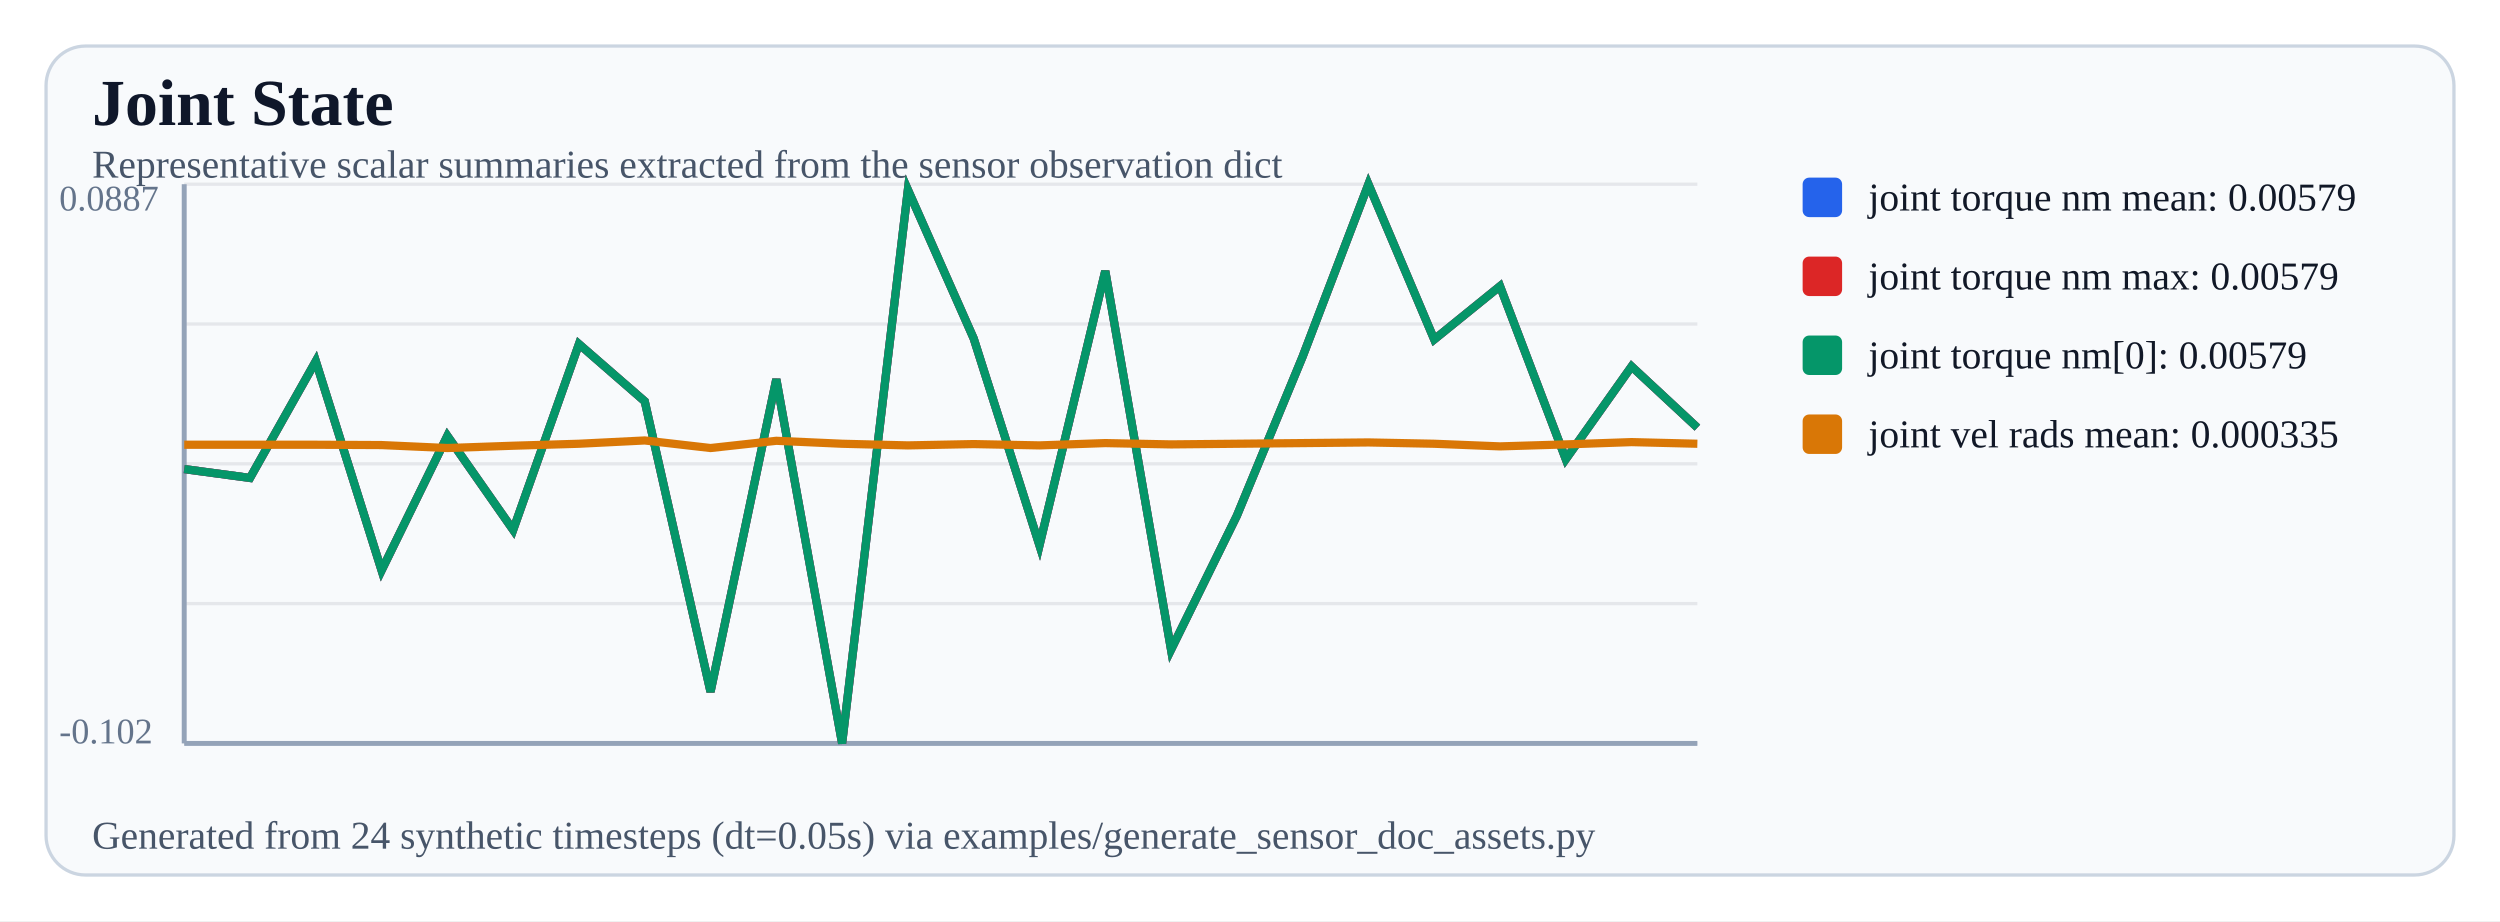
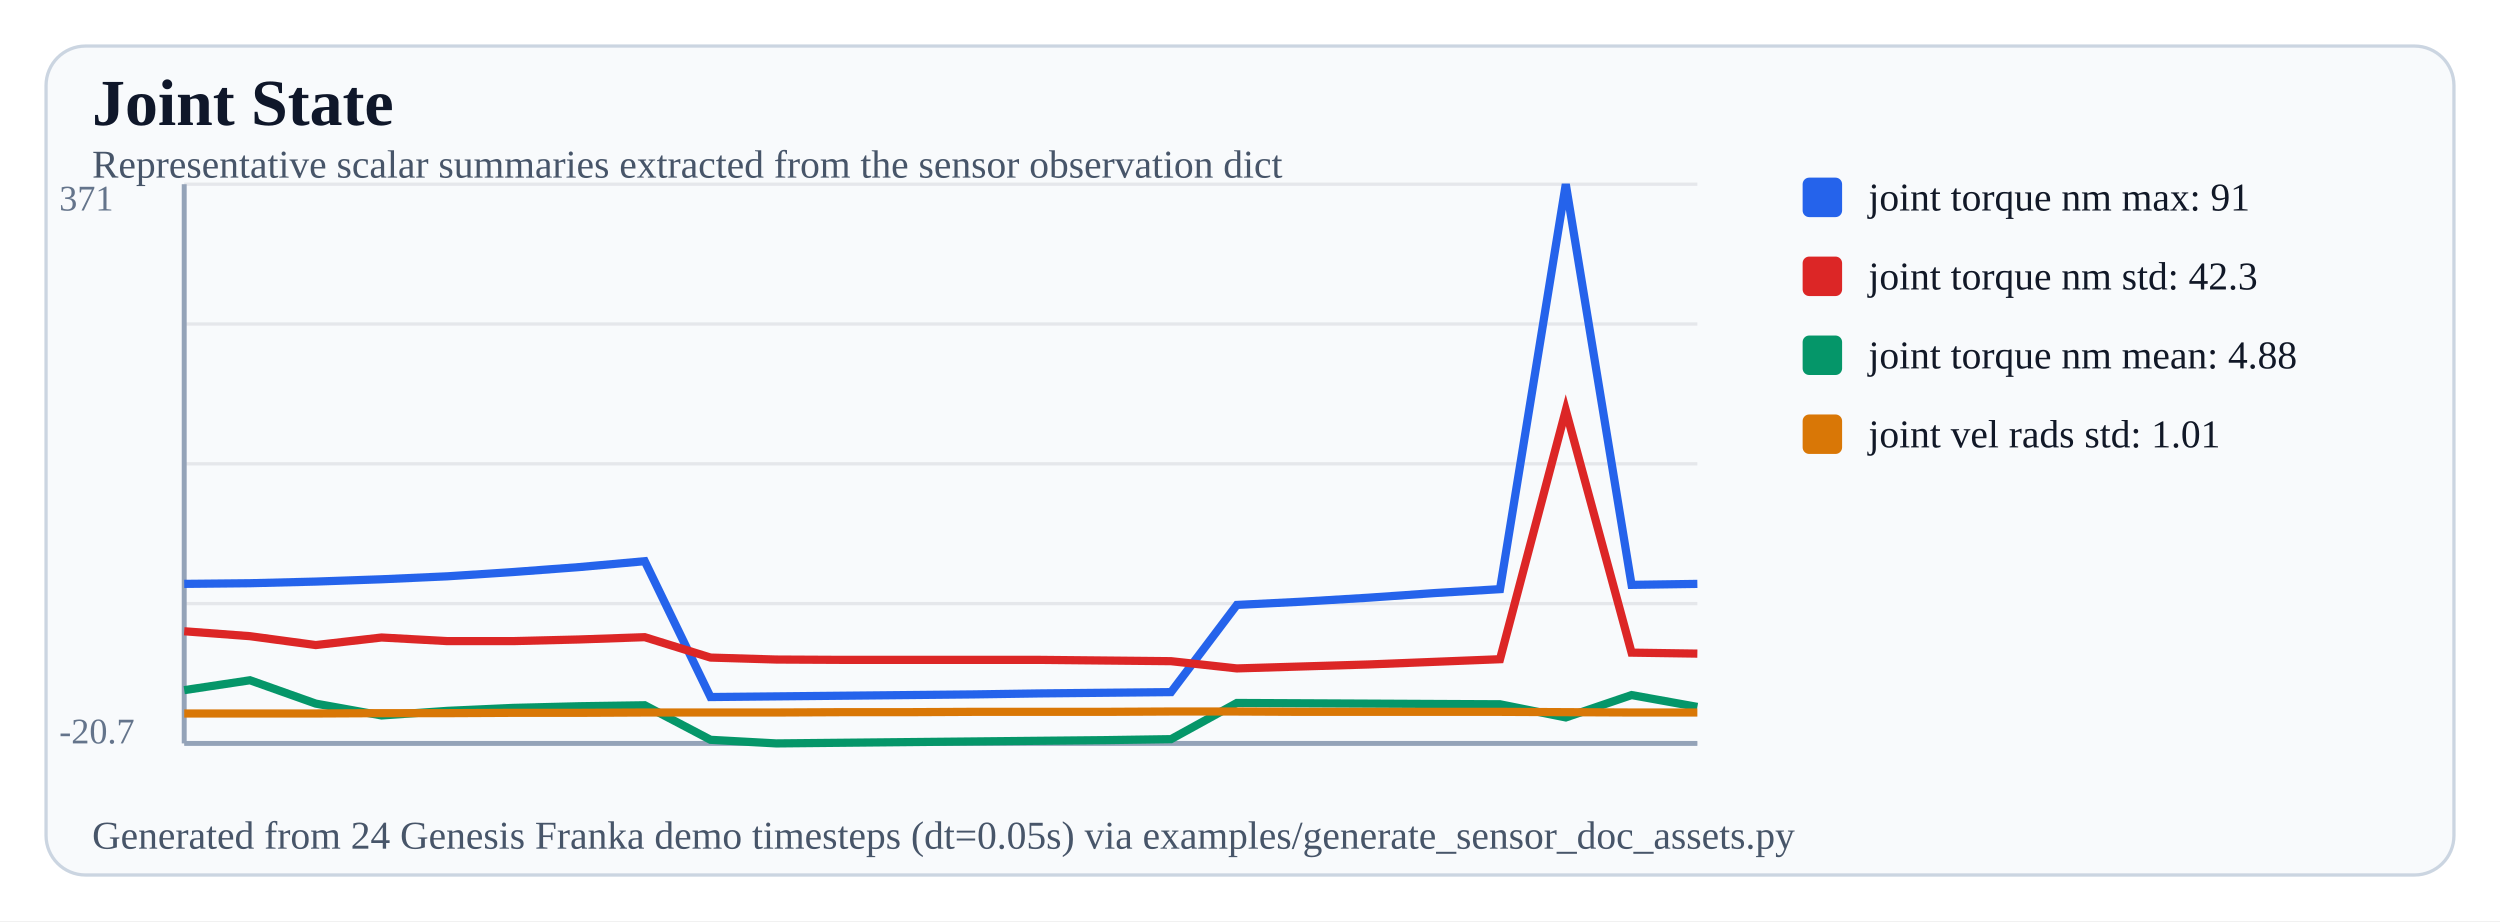
<svg xmlns="http://www.w3.org/2000/svg" width="760" height="280" viewBox="0 0 760 280" role="img" aria-label="Joint State example plot">
  <rect width="100%" height="100%" fill="#ffffff" />
  <rect x="14" y="14" width="732" height="252" rx="12" fill="#f8fafc" stroke="#cbd5e1" />
  <text x="28" y="38" font-size="20" font-weight="700" fill="#0f172a">Joint State</text>
-   <text x="28" y="258" font-size="12" fill="#475569">Generated from 24 synthetic timesteps (dt=0.05s) via examples/generate_sensor_doc_assets.py</text>
+   <text x="28" y="258" font-size="12" fill="#475569">Generated from 24 Genesis Franka demo timesteps (dt=0.05s) via examples/generate_sensor_doc_assets.py</text>
  <text x="28" y="54" font-size="12" fill="#475569">Representative scalar summaries extracted from the sensor observation dict</text>
  <line x1="56" y1="56.0" x2="516" y2="56.0" stroke="#e5e7eb" />
  <line x1="56" y1="98.5" x2="516" y2="98.5" stroke="#e5e7eb" />
  <line x1="56" y1="141.0" x2="516" y2="141.0" stroke="#e5e7eb" />
  <line x1="56" y1="183.5" x2="516" y2="183.5" stroke="#e5e7eb" />
  <line x1="56" y1="226.0" x2="516" y2="226.0" stroke="#e5e7eb" />
  <line x1="56" y1="56" x2="56" y2="226" stroke="#94a3b8" stroke-width="1.5" />
  <line x1="56" y1="226" x2="516" y2="226" stroke="#94a3b8" stroke-width="1.5" />
-   <text x="18" y="64" font-size="11" fill="#64748b">0.0887</text>
-   <text x="18" y="226" font-size="11" fill="#64748b">-0.102</text>
-   <polyline fill="none" stroke="#2563eb" stroke-width="2.5" points="56.0,142.6 76.0,145.3 96.0,109.8 116.0,173.4 136.0,132.5 156.0,161.1 176.0,104.6 196.0,122.0 216.0,210.3 236.0,115.3 256.0,226.0 276.0,57.7 296.0,102.9 316.0,165.8 336.0,82.4 356.0,197.5 376.0,156.8 396.0,108.4 416.0,56.0 436.0,103.2 456.0,87.0 476.0,139.6 496.0,111.4 516.0,130.0" />
-   <polyline fill="none" stroke="#dc2626" stroke-width="2.5" points="56.0,142.6 76.0,145.3 96.0,109.8 116.0,173.4 136.0,132.5 156.0,161.1 176.0,104.6 196.0,122.0 216.0,210.3 236.0,115.3 256.0,226.0 276.0,57.7 296.0,102.9 316.0,165.8 336.0,82.4 356.0,197.5 376.0,156.8 396.0,108.4 416.0,56.0 436.0,103.2 456.0,87.0 476.0,139.6 496.0,111.4 516.0,130.0" />
-   <polyline fill="none" stroke="#059669" stroke-width="2.5" points="56.0,142.6 76.0,145.3 96.0,109.8 116.0,173.4 136.0,132.5 156.0,161.1 176.0,104.6 196.0,122.0 216.0,210.3 236.0,115.3 256.0,226.0 276.0,57.7 296.0,102.9 316.0,165.8 336.0,82.4 356.0,197.5 376.0,156.8 396.0,108.4 416.0,56.0 436.0,103.2 456.0,87.0 476.0,139.6 496.0,111.4 516.0,130.0" />
-   <polyline fill="none" stroke="#d97706" stroke-width="2.5" points="56.0,135.2 76.0,135.2 96.0,135.2 116.0,135.3 136.0,136.2 156.0,135.5 176.0,134.9 196.0,133.9 216.0,136.2 236.0,134.0 256.0,134.9 276.0,135.4 296.0,135.0 316.0,135.4 336.0,134.7 356.0,135.1 376.0,134.9 396.0,134.7 416.0,134.5 436.0,134.9 456.0,135.7 476.0,135.1 496.0,134.4 516.0,134.9" />
+   <text x="18" y="64" font-size="11" fill="#64748b">371</text>
+   <text x="18" y="226" font-size="11" fill="#64748b">-20.7</text>
+   <polyline fill="none" stroke="#2563eb" stroke-width="2.5" points="56.0,177.5 76.0,177.3 96.0,176.8 116.0,176.1 136.0,175.2 156.0,173.9 176.0,172.4 196.0,170.6 216.0,211.9 236.0,211.7 256.0,211.5 276.0,211.3 296.0,211.1 316.0,210.8 336.0,210.6 356.0,210.4 376.0,183.9 396.0,182.9 416.0,181.7 436.0,180.3 456.0,179.1 476.0,56.0 496.0,177.8 516.0,177.5" />
+   <polyline fill="none" stroke="#dc2626" stroke-width="2.5" points="56.0,191.9 76.0,193.4 96.0,196.1 116.0,193.8 136.0,194.9 156.0,194.9 176.0,194.4 196.0,193.7 216.0,199.9 236.0,200.5 256.0,200.6 276.0,200.6 296.0,200.6 316.0,200.6 336.0,200.8 356.0,201.0 376.0,203.2 396.0,202.6 416.0,202.0 436.0,201.2 456.0,200.4 476.0,124.7 496.0,198.4 516.0,198.7" />
+   <polyline fill="none" stroke="#059669" stroke-width="2.5" points="56.0,209.8 76.0,206.8 96.0,213.9 116.0,217.5 136.0,216.1 156.0,215.2 176.0,214.7 196.0,214.4 216.0,224.9 236.0,226.0 256.0,225.8 276.0,225.6 296.0,225.4 316.0,225.2 336.0,225.0 356.0,224.7 376.0,213.7 396.0,213.8 416.0,213.9 436.0,214.0 456.0,214.1 476.0,218.1 496.0,211.3 516.0,214.9" />
+   <polyline fill="none" stroke="#d97706" stroke-width="2.5" points="56.0,216.9 76.0,216.9 96.0,216.9 116.0,216.8 136.0,216.8 156.0,216.7 176.0,216.7 196.0,216.6 216.0,216.6 236.0,216.6 256.0,216.5 276.0,216.5 296.0,216.4 316.0,216.4 336.0,216.4 356.0,216.3 376.0,216.3 396.0,216.4 416.0,216.4 436.0,216.4 456.0,216.4 476.0,216.5 496.0,216.6 516.0,216.6" />
  <rect x="548" y="54" width="12" height="12" rx="2" fill="#2563eb" />
-   <text x="568" y="64" font-size="12" fill="#111827">joint torque nm mean: 0.00579</text>
+   <text x="568" y="64" font-size="12" fill="#111827">joint torque nm max: 91</text>
  <rect x="548" y="78" width="12" height="12" rx="2" fill="#dc2626" />
-   <text x="568" y="88" font-size="12" fill="#111827">joint torque nm max: 0.00579</text>
+   <text x="568" y="88" font-size="12" fill="#111827">joint torque nm std: 42.3</text>
  <rect x="548" y="102" width="12" height="12" rx="2" fill="#059669" />
-   <text x="568" y="112" font-size="12" fill="#111827">joint torque nm[0]: 0.00579</text>
+   <text x="568" y="112" font-size="12" fill="#111827">joint torque nm mean: 4.88</text>
  <rect x="548" y="126" width="12" height="12" rx="2" fill="#d97706" />
-   <text x="568" y="136" font-size="12" fill="#111827">joint vel rads mean: 0.000335</text>
+   <text x="568" y="136" font-size="12" fill="#111827">joint vel rads std: 1.01</text>
</svg>
